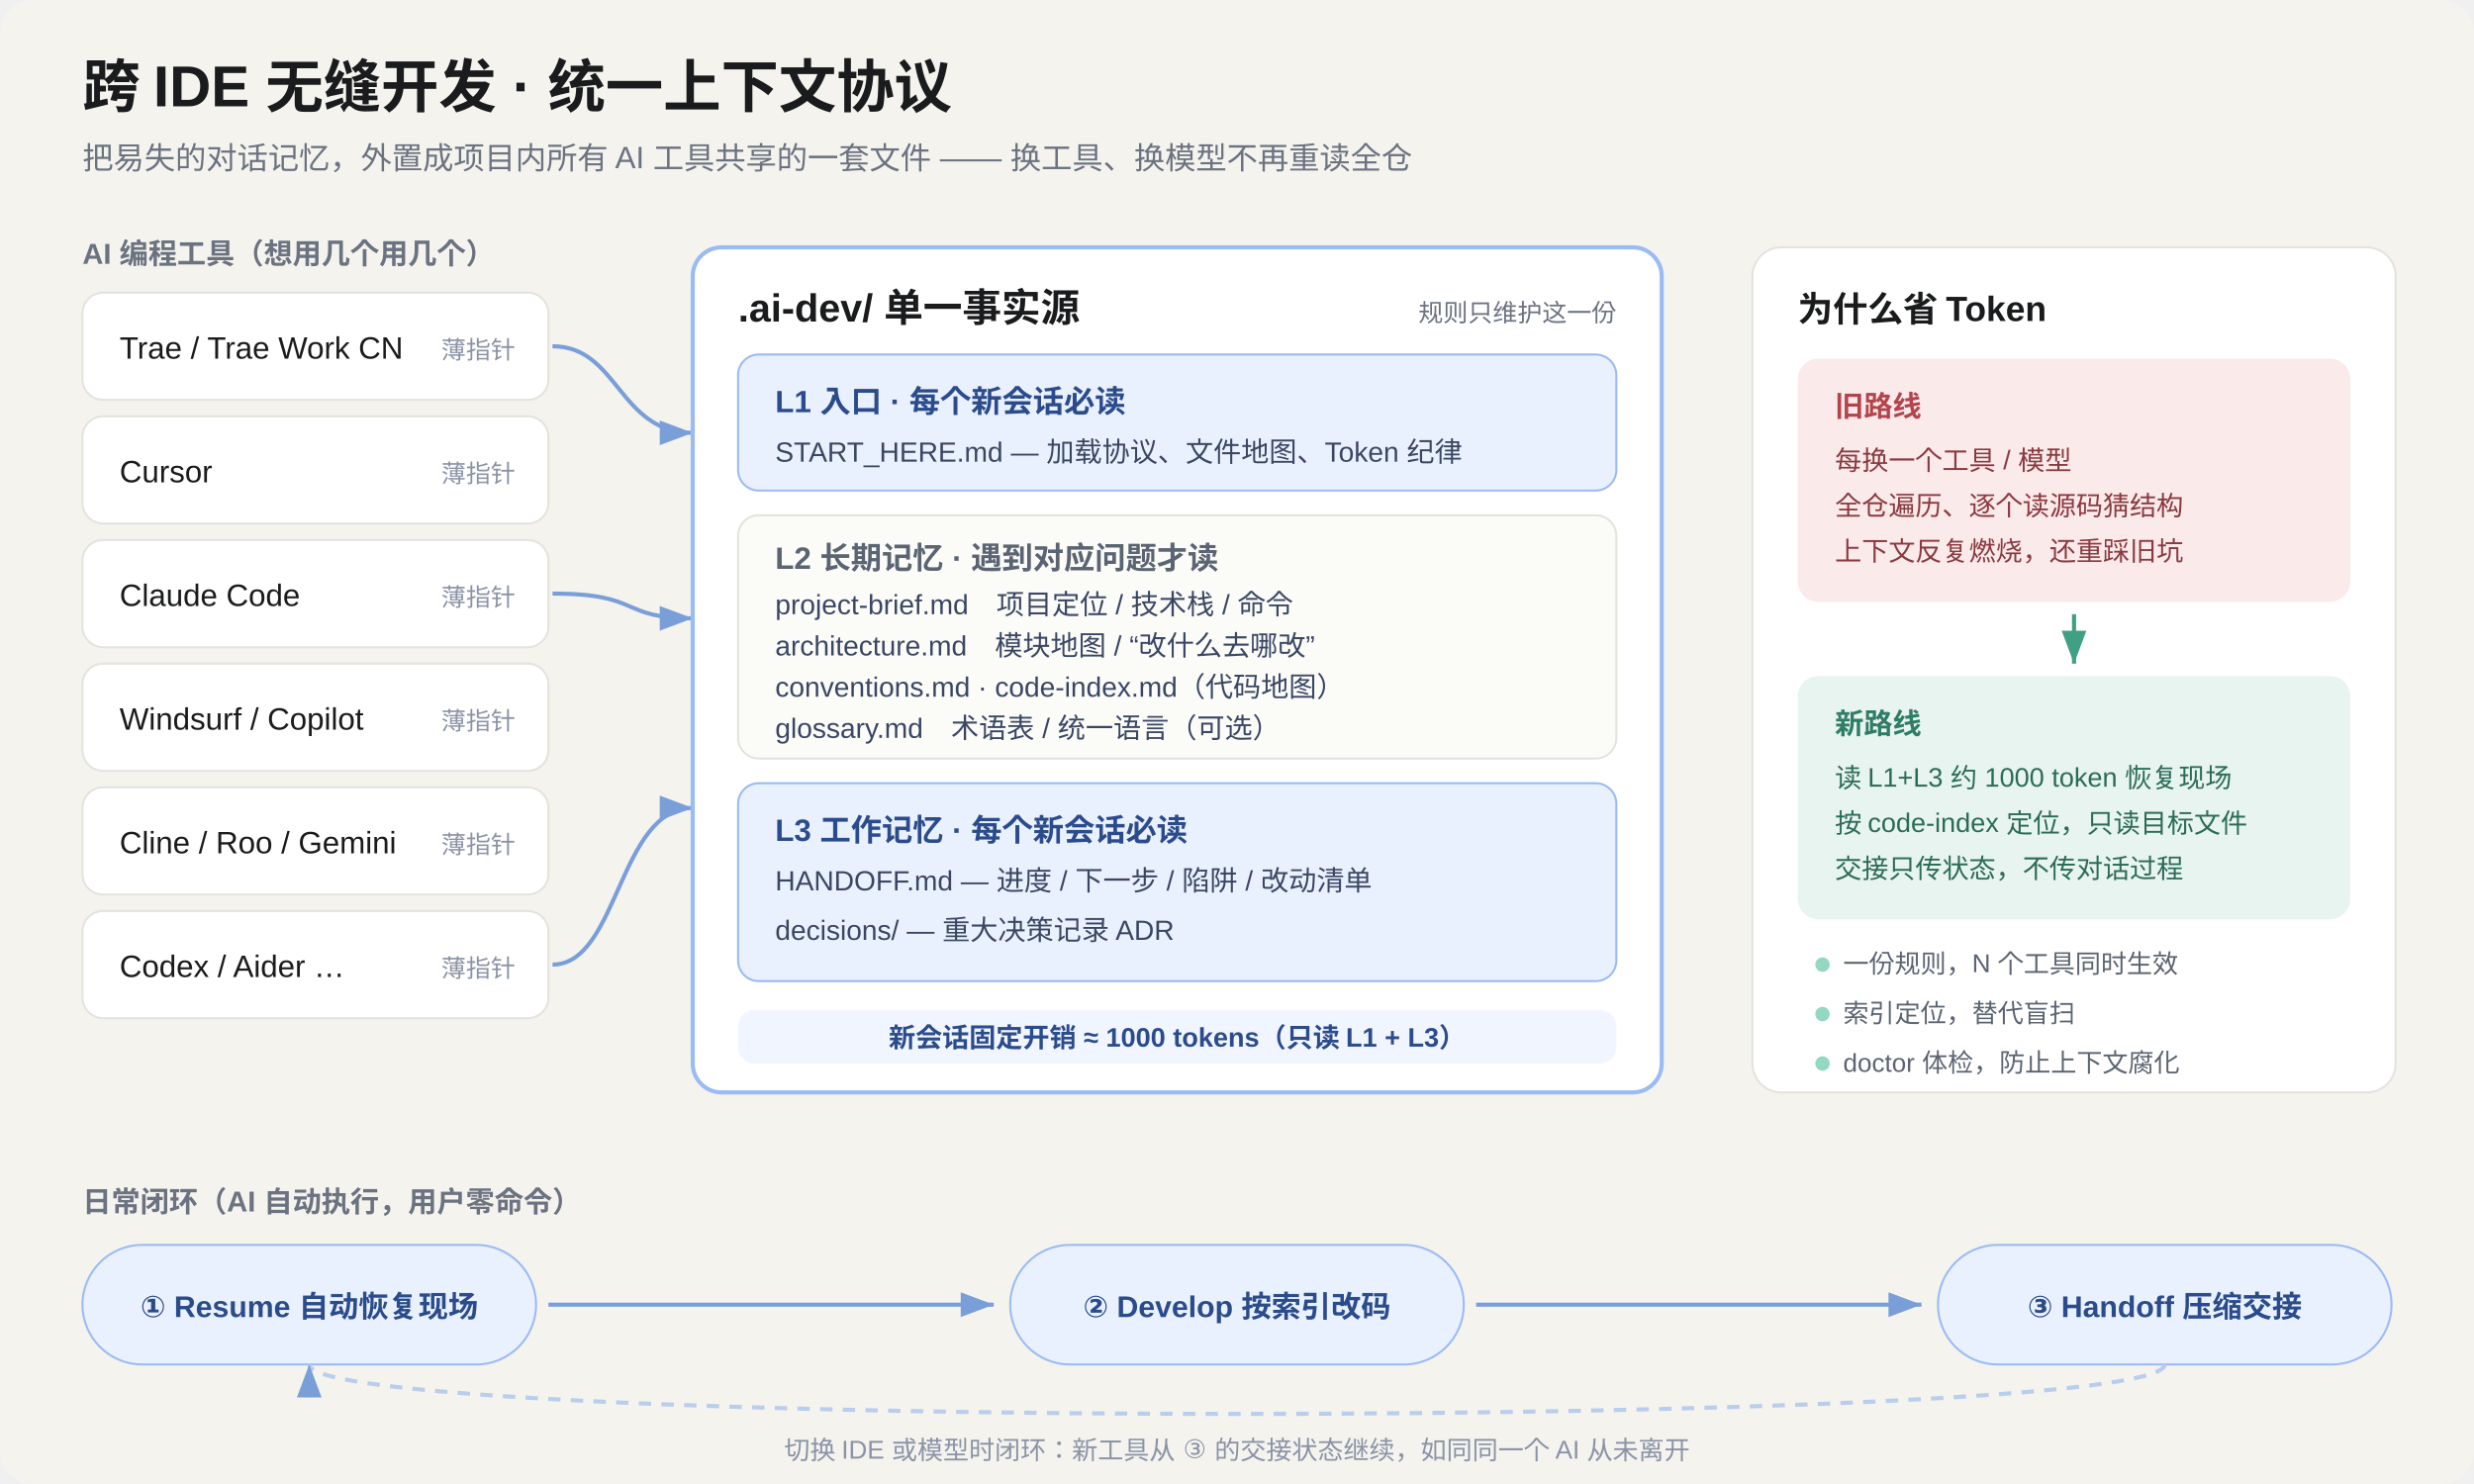
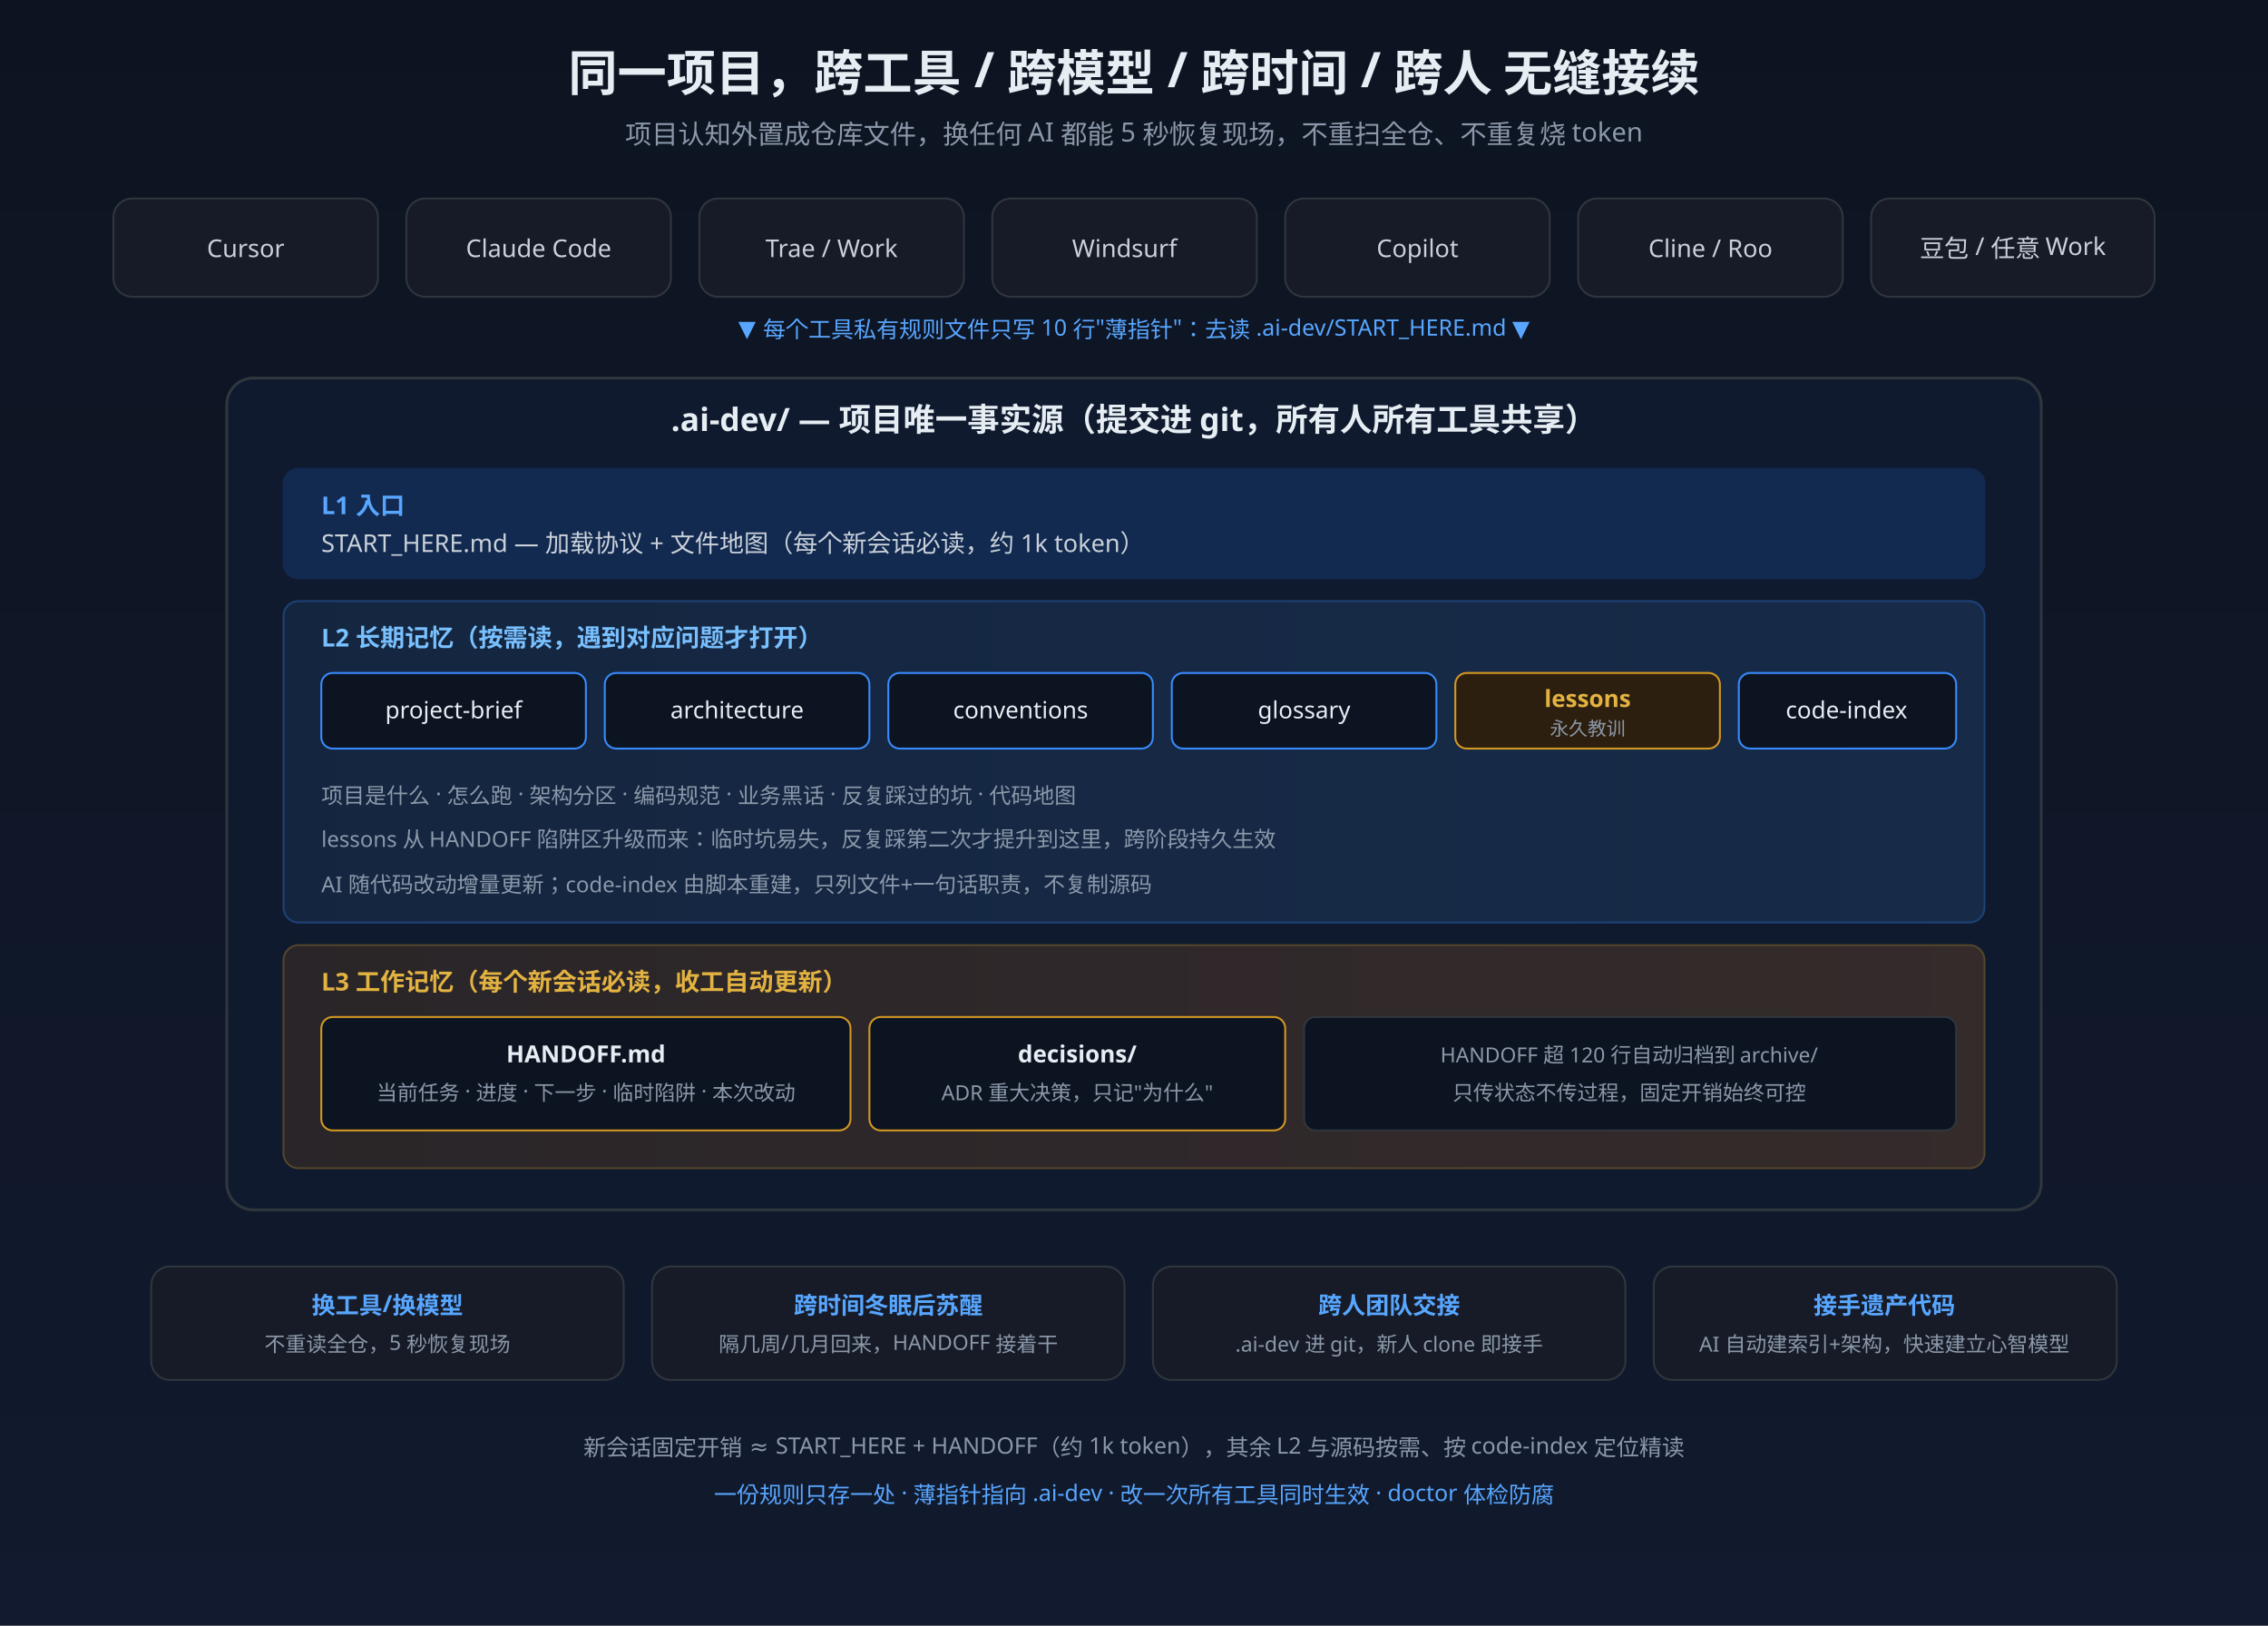
- <svg xmlns="http://www.w3.org/2000/svg" width="1200" height="720" viewBox="0 0 1200 720" font-family="'PingFang SC','Microsoft YaHei','Segoe UI',Arial,sans-serif">
+ <svg xmlns="http://www.w3.org/2000/svg" viewBox="0 0 1200 860" font-family="'PingFang SC','Microsoft YaHei','Segoe UI',sans-serif">
  <defs>
-     <marker id="arrow" markerWidth="10" markerHeight="10" refX="8" refY="3" orient="auto" markerUnits="strokeWidth">
-       <path d="M0,0 L8,3 L0,6 Z" fill="#7A9FD8" />
-     </marker>
-     <marker id="arrowGreen" markerWidth="10" markerHeight="10" refX="8" refY="3" orient="auto" markerUnits="strokeWidth">
-       <path d="M0,0 L8,3 L0,6 Z" fill="#3FA083" />
+     <linearGradient id="bg" x1="0" y1="0" x2="0" y2="1">
+       <stop offset="0" stop-color="#0d1421" />
+       <stop offset="1" stop-color="#111a2e" />
+     </linearGradient>
+     <linearGradient id="boxL2" x1="0" y1="0" x2="1" y2="0">
+       <stop offset="0" stop-color="#1e3a5f" />
+       <stop offset="1" stop-color="#244a7a" />
+     </linearGradient>
+     <linearGradient id="boxL3" x1="0" y1="0" x2="1" y2="0">
+       <stop offset="0" stop-color="#5b3a1e" />
+       <stop offset="1" stop-color="#7a4a24" />
+     </linearGradient>
+     <marker id="arrow" viewBox="0 0 10 10" refX="9" refY="5" markerWidth="7" markerHeight="7" orient="auto-start-reverse">
+       <path d="M0,0 L10,5 L0,10 z" fill="#58a6ff" />
    </marker>
  </defs>
-   <rect x="0" y="0" width="1200" height="720" fill="#F4F3EE" rx="16" />
-   <text x="40" y="52" font-size="28" font-weight="700" fill="#1A1B1C">跨 IDE 无缝开发 · 统一上下文协议</text>
-   <text x="40" y="82" font-size="15" fill="#6B7280">把易失的对话记忆，外置成项目内所有 AI 工具共享的一套文件 —— 换工具、换模型不再重读全仓</text>
-   <text x="40" y="128" font-size="14" font-weight="600" fill="#6B7280">AI 编程工具（想用几个用几个）</text>
-   <g font-size="15" fill="#1A1B1C">
-     <rect x="40" y="142" width="226" height="52" rx="10" fill="#FFFFFF" stroke="#E4E3DD" />
-     <text x="58" y="174">Trae / Trae Work CN</text>
-     <rect x="40" y="202" width="226" height="52" rx="10" fill="#FFFFFF" stroke="#E4E3DD" />
-     <text x="58" y="234">Cursor</text>
-     <rect x="40" y="262" width="226" height="52" rx="10" fill="#FFFFFF" stroke="#E4E3DD" />
-     <text x="58" y="294">Claude Code</text>
-     <rect x="40" y="322" width="226" height="52" rx="10" fill="#FFFFFF" stroke="#E4E3DD" />
-     <text x="58" y="354">Windsurf / Copilot</text>
-     <rect x="40" y="382" width="226" height="52" rx="10" fill="#FFFFFF" stroke="#E4E3DD" />
-     <text x="58" y="414">Cline / Roo / Gemini</text>
-     <rect x="40" y="442" width="226" height="52" rx="10" fill="#FFFFFF" stroke="#E4E3DD" />
-     <text x="58" y="474">Codex / Aider …</text>
+   <rect width="1200" height="860" fill="url(#bg)" />
+   <text x="600" y="48" text-anchor="middle" fill="#e6edf3" font-size="26" font-weight="700">同一项目，跨工具 / 跨模型 / 跨时间 / 跨人 无缝接续</text>
+   <text x="600" y="76" text-anchor="middle" fill="#8b98a9" font-size="14">项目认知外置成仓库文件，换任何 AI 都能 5 秒恢复现场，不重扫全仓、不重复烧 token</text>
+   <g font-size="13" fill="#c9d1d9">
+     <rect x="60" y="105" width="140" height="52" rx="10" fill="#161b27" stroke="#30363d" />
+     <text x="130" y="136" text-anchor="middle">Cursor</text>
+     <rect x="215" y="105" width="140" height="52" rx="10" fill="#161b27" stroke="#30363d" />
+     <text x="285" y="136" text-anchor="middle">Claude Code</text>
+     <rect x="370" y="105" width="140" height="52" rx="10" fill="#161b27" stroke="#30363d" />
+     <text x="440" y="136" text-anchor="middle">Trae / Work</text>
+     <rect x="525" y="105" width="140" height="52" rx="10" fill="#161b27" stroke="#30363d" />
+     <text x="595" y="136" text-anchor="middle">Windsurf</text>
+     <rect x="680" y="105" width="140" height="52" rx="10" fill="#161b27" stroke="#30363d" />
+     <text x="750" y="136" text-anchor="middle">Copilot</text>
+     <rect x="835" y="105" width="140" height="52" rx="10" fill="#161b27" stroke="#30363d" />
+     <text x="905" y="136" text-anchor="middle">Cline / Roo</text>
+     <rect x="990" y="105" width="150" height="52" rx="10" fill="#161b27" stroke="#30363d" />
+     <text x="1065" y="136" text-anchor="middle">豆包 / 任意 Work</text>
  </g>
-   <g font-size="12" fill="#8A93A6">
-     <text x="250" y="174" text-anchor="end">薄指针</text>
-     <text x="250" y="234" text-anchor="end">薄指针</text>
-     <text x="250" y="294" text-anchor="end">薄指针</text>
-     <text x="250" y="354" text-anchor="end">薄指针</text>
-     <text x="250" y="414" text-anchor="end">薄指针</text>
-     <text x="250" y="474" text-anchor="end">薄指针</text>
+   <text x="600" y="178" text-anchor="middle" fill="#58a6ff" font-size="12">▼ 每个工具私有规则文件只写 10 行"薄指针"：去读 .ai-dev/START_HERE.md ▼</text>
+   <rect x="120" y="200" width="960" height="440" rx="14" fill="#0f1a2e" stroke="#30363d" stroke-width="1.5" />
+   <text x="600" y="228" text-anchor="middle" fill="#e6edf3" font-size="17" font-weight="600">.ai-dev/ — 项目唯一事实源（提交进 git，所有人所有工具共享）</text>
+   <rect x="150" y="248" width="900" height="58" rx="8" fill="#1f6feb" opacity="0.18" stroke="#1f6feb" />
+   <text x="170" y="272" fill="#58a6ff" font-size="13" font-weight="600">L1 入口</text>
+   <text x="170" y="292" fill="#c9d1d9" font-size="13">START_HERE.md — 加载协议 + 文件地图（每个新会话必读，约 1k token）</text>
+   <rect x="150" y="318" width="900" height="170" rx="8" fill="url(#boxL2)" opacity="0.35" stroke="#388bfd" />
+   <text x="170" y="342" fill="#79c0ff" font-size="13" font-weight="600">L2 长期记忆（按需读，遇到对应问题才打开）</text>
+   <g font-size="12.5" fill="#e6edf3">
+     <rect x="170" y="356" width="140" height="40" rx="6" fill="#0d1421" stroke="#388bfd" />
+     <text x="240" y="380" text-anchor="middle">project-brief</text>
+     <rect x="320" y="356" width="140" height="40" rx="6" fill="#0d1421" stroke="#388bfd" />
+     <text x="390" y="380" text-anchor="middle">architecture</text>
+     <rect x="470" y="356" width="140" height="40" rx="6" fill="#0d1421" stroke="#388bfd" />
+     <text x="540" y="380" text-anchor="middle">conventions</text>
+     <rect x="620" y="356" width="140" height="40" rx="6" fill="#0d1421" stroke="#388bfd" />
+     <text x="690" y="380" text-anchor="middle">glossary</text>
+     <rect x="770" y="356" width="140" height="40" rx="6" fill="#2d1f0f" stroke="#d29922" />
+     <text x="840" y="374" text-anchor="middle" fill="#e3b341" font-weight="600">lessons</text>
+     <text x="840" y="389" text-anchor="middle" fill="#8b98a9" font-size="10">永久教训</text>
+     <rect x="920" y="356" width="115" height="40" rx="6" fill="#0d1421" stroke="#388bfd" />
+     <text x="977" y="380" text-anchor="middle">code-index</text>
  </g>
-   <g stroke="#7A9FD8" stroke-width="2" fill="none" marker-end="url(#arrow)">
-     <path d="M268,168 C300,168 300,210 336,210" />
-     <path d="M268,288 C312,288 300,300 336,300" />
-     <path d="M268,468 C300,468 300,392 336,392" />
+   <text x="170" y="425" fill="#8b98a9" font-size="11.5">项目是什么 · 怎么跑 · 架构分区 · 编码规范 · 业务黑话 · 反复踩过的坑 · 代码地图</text>
+   <text x="170" y="448" fill="#8b98a9" font-size="11.5">lessons 从 HANDOFF 陷阱区升级而来：临时坑易失，反复踩第二次才提升到这里，跨阶段持久生效</text>
+   <text x="170" y="472" fill="#8b98a9" font-size="11.5">AI 随代码改动增量更新；code-index 由脚本重建，只列文件+一句话职责，不复制源码</text>
+   <rect x="150" y="500" width="900" height="118" rx="8" fill="url(#boxL3)" opacity="0.35" stroke="#d29922" />
+   <text x="170" y="524" fill="#e3b341" font-size="13" font-weight="600">L3 工作记忆（每个新会话必读，收工自动更新）</text>
+   <g font-size="12.5" fill="#e6edf3">
+     <rect x="170" y="538" width="280" height="60" rx="6" fill="#0d1421" stroke="#d29922" />
+     <text x="310" y="562" text-anchor="middle" font-weight="600">HANDOFF.md</text>
+     <text x="310" y="582" text-anchor="middle" fill="#8b98a9" font-size="11">当前任务 · 进度 · 下一步 · 临时陷阱 · 本次改动</text>
+     <rect x="460" y="538" width="220" height="60" rx="6" fill="#0d1421" stroke="#d29922" />
+     <text x="570" y="562" text-anchor="middle" font-weight="600">decisions/</text>
+     <text x="570" y="582" text-anchor="middle" fill="#8b98a9" font-size="11">ADR 重大决策，只记"为什么"</text>
+     <rect x="690" y="538" width="345" height="60" rx="6" fill="#0d1421" stroke="#30363d" />
+     <text x="862" y="562" text-anchor="middle" fill="#8b98a9" font-size="11">HANDOFF 超 120 行自动归档到 archive/</text>
+     <text x="862" y="582" text-anchor="middle" fill="#8b98a9" font-size="11">只传状态不传过程，固定开销始终可控</text>
  </g>
-   <rect x="336" y="120" width="470" height="410" rx="14" fill="#FFFFFF" stroke="#9BBBF4" stroke-width="2" />
-   <text x="358" y="156" font-size="19" font-weight="700" fill="#1A1B1C">.ai-dev/ 单一事实源</text>
-   <text x="784" y="156" font-size="12" fill="#6B7280" text-anchor="end">规则只维护这一份</text>
-   <rect x="358" y="172" width="426" height="66" rx="10" fill="#EAF1FE" stroke="#9BBBF4" />
-   <text x="376" y="200" font-size="15" font-weight="700" fill="#2B4C8C">L1 入口 · 每个新会话必读</text>
-   <text x="376" y="224" font-size="13.5" fill="#3A4763">START_HERE.md — 加载协议、文件地图、Token 纪律</text>
-   <rect x="358" y="250" width="426" height="118" rx="10" fill="#FBFBF8" stroke="#E4E3DD" />
-   <text x="376" y="276" font-size="15" font-weight="700" fill="#5B6472">L2 长期记忆 · 遇到对应问题才读</text>
-   <text x="376" y="298" font-size="13.5" fill="#3A4763">project-brief.md　项目定位 / 技术栈 / 命令</text>
-   <text x="376" y="318" font-size="13.5" fill="#3A4763">architecture.md　模块地图 / “改什么去哪改”</text>
-   <text x="376" y="338" font-size="13.5" fill="#3A4763">conventions.md · code-index.md（代码地图）</text>
-   <text x="376" y="358" font-size="13.5" fill="#3A4763">glossary.md　术语表 / 统一语言（可选）</text>
-   <rect x="358" y="380" width="426" height="96" rx="10" fill="#EAF1FE" stroke="#9BBBF4" />
-   <text x="376" y="408" font-size="15" font-weight="700" fill="#2B4C8C">L3 工作记忆 · 每个新会话必读</text>
-   <text x="376" y="432" font-size="13.5" fill="#3A4763">HANDOFF.md — 进度 / 下一步 / 陷阱 / 改动清单</text>
-   <text x="376" y="456" font-size="13.5" fill="#3A4763">decisions/ — 重大决策记录 ADR</text>
-   <rect x="358" y="490" width="426" height="26" rx="8" fill="#F0F5FF" />
-   <text x="571" y="508" font-size="13" font-weight="600" fill="#2B4C8C" text-anchor="middle">新会话固定开销 ≈ 1000 tokens（只读 L1 + L3）</text>
-   <rect x="850" y="120" width="312" height="410" rx="14" fill="#FFFFFF" stroke="#E4E3DD" />
-   <text x="872" y="156" font-size="17" font-weight="700" fill="#1A1B1C">为什么省 Token</text>
-   <rect x="872" y="174" width="268" height="118" rx="10" fill="#FBEAEA" />
-   <text x="890" y="202" font-size="14" font-weight="700" fill="#B4444C">旧路线</text>
-   <text x="890" y="228" font-size="13" fill="#8A3A40">每换一个工具 / 模型</text>
-   <text x="890" y="250" font-size="13" fill="#8A3A40">全仓遍历、逐个读源码猜结构</text>
-   <text x="890" y="272" font-size="13" fill="#8A3A40">上下文反复燃烧，还重踩旧坑</text>
-   <path d="M1006,298 L1006,322" stroke="#3FA083" stroke-width="2" marker-end="url(#arrowGreen)" />
-   <rect x="872" y="328" width="268" height="118" rx="10" fill="#E7F4EF" />
-   <text x="890" y="356" font-size="14" font-weight="700" fill="#2F7D66">新路线</text>
-   <text x="890" y="382" font-size="13" fill="#2C6B58">读 L1+L3 约 1000 token 恢复现场</text>
-   <text x="890" y="404" font-size="13" fill="#2C6B58">按 code-index 定位，只读目标文件</text>
-   <text x="890" y="426" font-size="13" fill="#2C6B58">交接只传状态，不传对话过程</text>
-   <g font-size="12.5" fill="#5B6472">
-     <circle cx="884" cy="468" r="3.5" fill="#94D8C3" />
-     <text x="894" y="472">一份规则，N 个工具同时生效</text>
-     <circle cx="884" cy="492" r="3.5" fill="#94D8C3" />
-     <text x="894" y="496">索引定位，替代盲扫</text>
-     <circle cx="884" cy="516" r="3.5" fill="#94D8C3" />
-     <text x="894" y="520">doctor 体检，防止上下文腐化</text>
+   <g font-size="12.5">
+     <rect x="80" y="670" width="250" height="60" rx="10" fill="#161b27" stroke="#30363d" />
+     <text x="205" y="695" text-anchor="middle" fill="#58a6ff" font-weight="600">换工具/换模型</text>
+     <text x="205" y="715" text-anchor="middle" fill="#8b98a9" font-size="11">不重读全仓，5 秒恢复现场</text>
+     <rect x="345" y="670" width="250" height="60" rx="10" fill="#161b27" stroke="#30363d" />
+     <text x="470" y="695" text-anchor="middle" fill="#58a6ff" font-weight="600">跨时间冬眠后苏醒</text>
+     <text x="470" y="715" text-anchor="middle" fill="#8b98a9" font-size="11">隔几周/几月回来，HANDOFF 接着干</text>
+     <rect x="610" y="670" width="250" height="60" rx="10" fill="#161b27" stroke="#30363d" />
+     <text x="735" y="695" text-anchor="middle" fill="#58a6ff" font-weight="600">跨人团队交接</text>
+     <text x="735" y="715" text-anchor="middle" fill="#8b98a9" font-size="11">.ai-dev 进 git，新人 clone 即接手</text>
+     <rect x="875" y="670" width="245" height="60" rx="10" fill="#161b27" stroke="#30363d" />
+     <text x="997" y="695" text-anchor="middle" fill="#58a6ff" font-weight="600">接手遗产代码</text>
+     <text x="997" y="715" text-anchor="middle" fill="#8b98a9" font-size="11">AI 自动建索引+架构，快速建立心智模型</text>
  </g>
-   <text x="40" y="588" font-size="14" font-weight="600" fill="#6B7280">日常闭环（AI 自动执行，用户零命令）</text>
-   <g font-size="14.5" font-weight="600" fill="#2B4C8C">
-     <rect x="40" y="604" width="220" height="58" rx="29" fill="#EAF1FE" stroke="#9BBBF4" />
-     <text x="150" y="639" text-anchor="middle">① Resume 自动恢复现场</text>
-     <rect x="490" y="604" width="220" height="58" rx="29" fill="#EAF1FE" stroke="#9BBBF4" />
-     <text x="600" y="639" text-anchor="middle">② Develop 按索引改码</text>
-     <rect x="940" y="604" width="220" height="58" rx="29" fill="#EAF1FE" stroke="#9BBBF4" />
-     <text x="1050" y="639" text-anchor="middle">③ Handoff 压缩交接</text>
-   </g>
-   <g stroke="#7A9FD8" stroke-width="2" fill="none" marker-end="url(#arrow)">
-     <path d="M266,633 L482,633" />
-     <path d="M716,633 L932,633" />
-   </g>
-   <path d="M1050,662 C1050,694 150,694 150,662" stroke="#B9CDEC" stroke-width="2" stroke-dasharray="6 5" fill="none" marker-end="url(#arrow)" />
-   <text x="600" y="708" font-size="12.5" fill="#8A93A6" text-anchor="middle">切换 IDE 或模型时闭环：新工具从 ③ 的交接状态继续，如同同一个 AI 从未离开</text>
+   <text x="600" y="770" text-anchor="middle" fill="#8b98a9" font-size="12">新会话固定开销 ≈ START_HERE + HANDOFF（约 1k token），其余 L2 与源码按需、按 code-index 定位精读</text>
+   <text x="600" y="795" text-anchor="middle" fill="#58a6ff" font-size="12">一份规则只存一处 · 薄指针指向 .ai-dev · 改一次所有工具同时生效 · doctor 体检防腐</text>
</svg>
